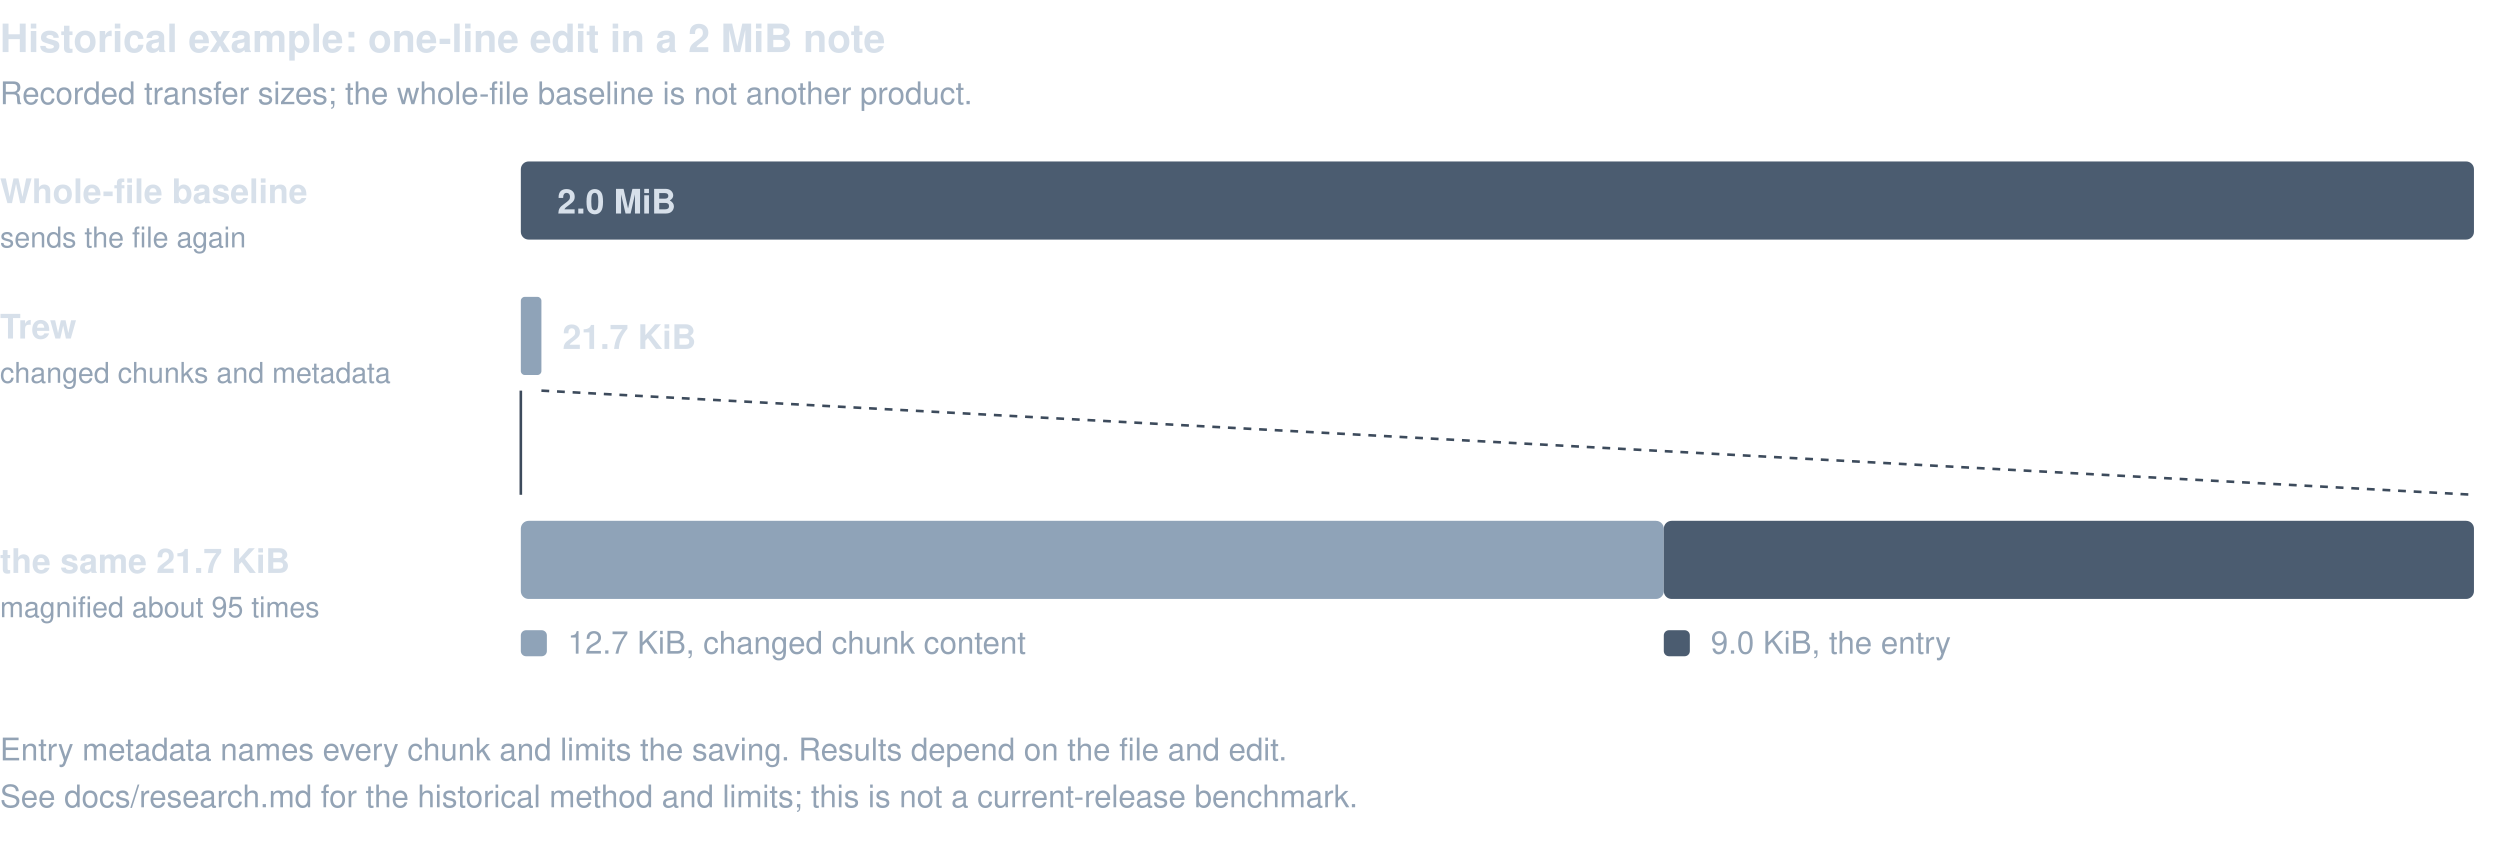
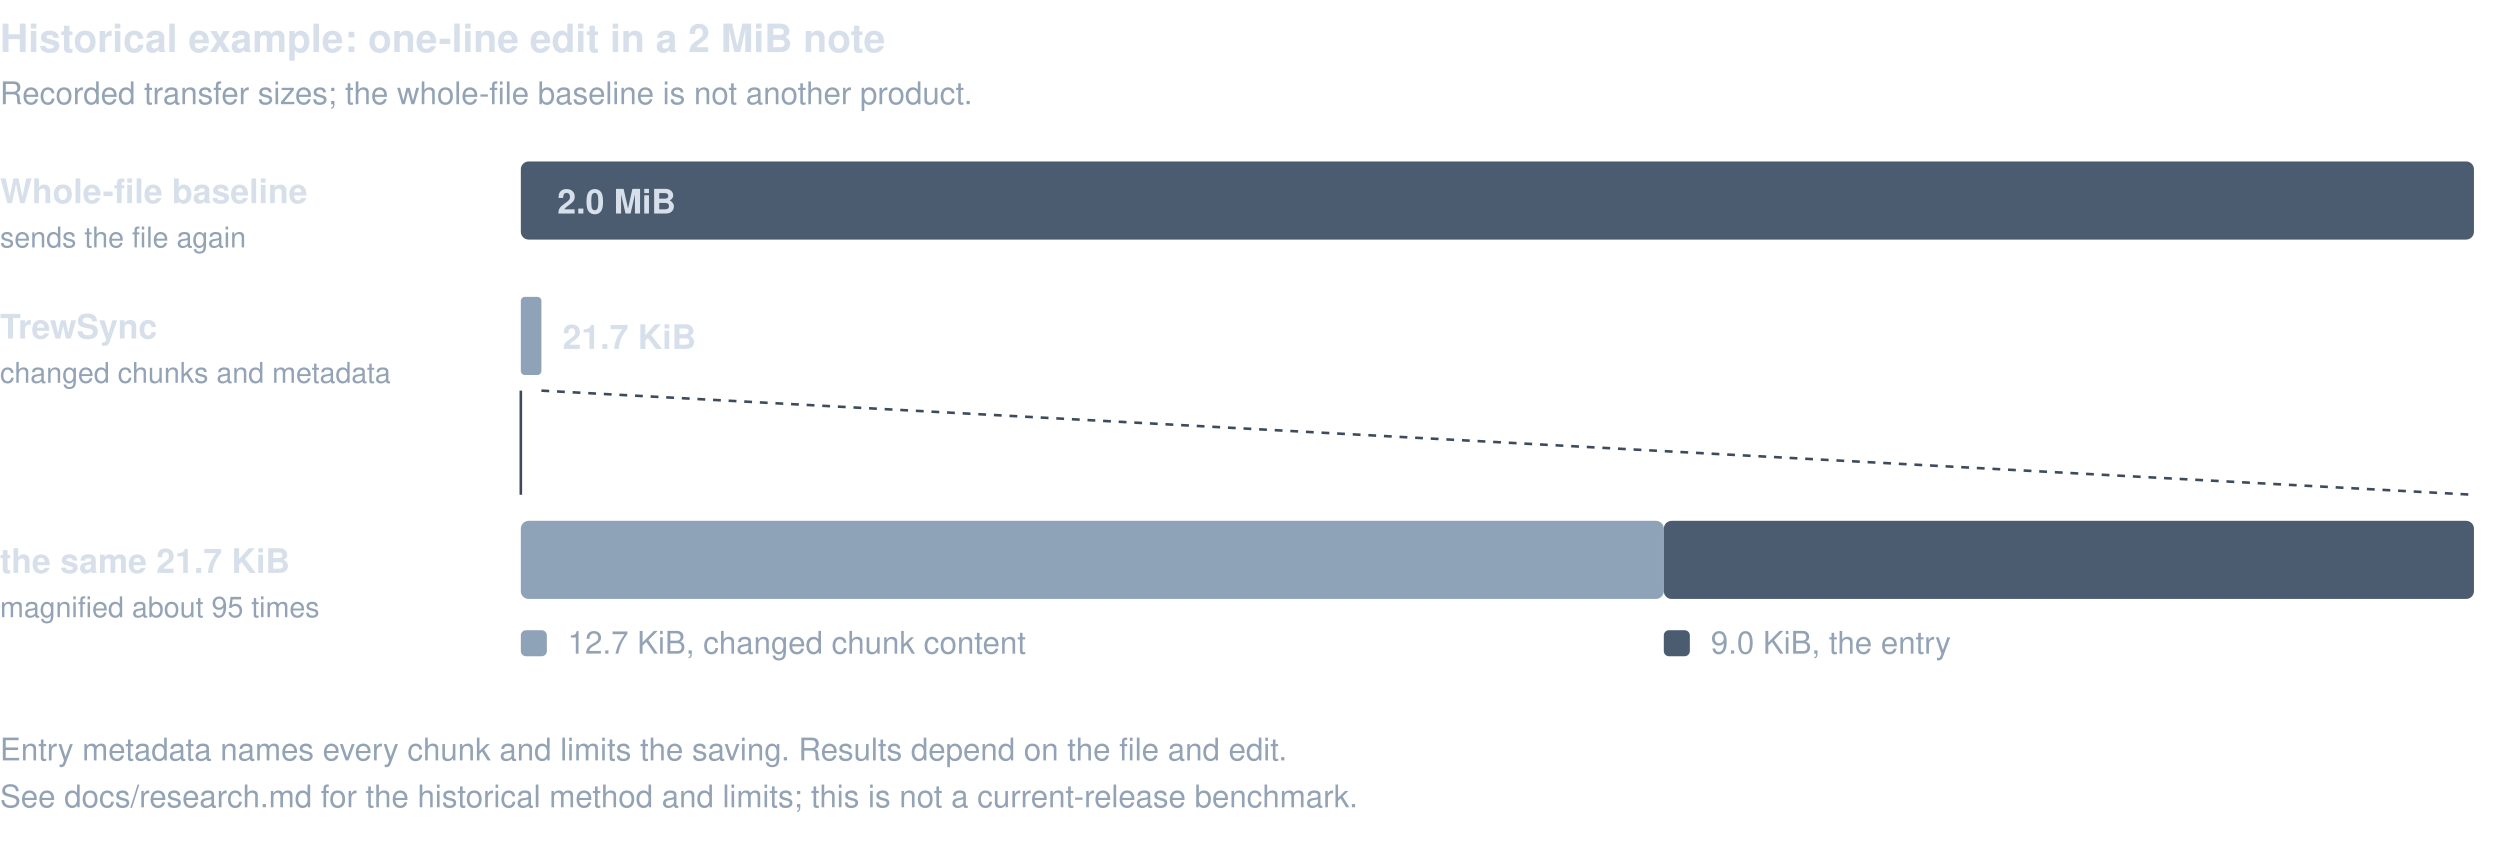
<svg xmlns="http://www.w3.org/2000/svg" viewBox="0 0 960 330" width="960" height="330" role="img">
  <defs>
    <marker id="a" viewBox="0 0 10 10" refX="9" refY="5" markerWidth="6" markerHeight="6" orient="auto-start-reverse">
      <path d="M0,0 L10,5 L0,10 z" fill="#3D4B5C" />
    </marker>
  </defs>
  <text x="0" y="20" font-family="ui-sans-serif,-apple-system,BlinkMacSystemFont,'Segoe UI',Helvetica,Arial,sans-serif" font-size="15" font-weight="600" fill="#D7E0EA" text-anchor="start">Historical example: one-line edit in a 2 MiB note</text>
  <text x="0" y="40" font-family="ui-sans-serif,-apple-system,BlinkMacSystemFont,'Segoe UI',Helvetica,Arial,sans-serif" font-size="12" font-weight="400" fill="#93A3B5" text-anchor="start">Recorded transfer sizes; the whole-file baseline is not another product.</text>
  <text x="0" y="78" font-family="ui-sans-serif,-apple-system,BlinkMacSystemFont,'Segoe UI',Helvetica,Arial,sans-serif" font-size="13" font-weight="600" fill="#D7E0EA" text-anchor="start">Whole-file baseline</text>
  <text x="0" y="95" font-family="ui-sans-serif,-apple-system,BlinkMacSystemFont,'Segoe UI',Helvetica,Arial,sans-serif" font-size="11" font-weight="400" fill="#93A3B5" text-anchor="start">sends the file again</text>
  <rect x="200" y="62" width="750" height="30" rx="3" fill="#4B5C70" />
  <text x="214" y="82" font-family="ui-sans-serif,-apple-system,BlinkMacSystemFont,'Segoe UI',Helvetica,Arial,sans-serif" font-size="13" font-weight="600" fill="#D7E0EA" text-anchor="start">2.0 MiB</text>
-   <text x="0" y="130" font-family="ui-sans-serif,-apple-system,BlinkMacSystemFont,'Segoe UI',Helvetica,Arial,sans-serif" font-size="13" font-weight="600" fill="#D7E0EA" text-anchor="start">Trew</text>
+   <text x="0" y="130" font-family="ui-sans-serif,-apple-system,BlinkMacSystemFont,'Segoe UI',Helvetica,Arial,sans-serif" font-size="13" font-weight="600" fill="#D7E0EA" text-anchor="start">TrewSync</text>
  <text x="0" y="147" font-family="ui-sans-serif,-apple-system,BlinkMacSystemFont,'Segoe UI',Helvetica,Arial,sans-serif" font-size="11" font-weight="400" fill="#93A3B5" text-anchor="start">changed chunks and metadata</text>
  <rect x="200" y="114" width="7.9" height="30" rx="1.5" fill="#8FA3B8" />
  <text x="216" y="134" font-family="ui-sans-serif,-apple-system,BlinkMacSystemFont,'Segoe UI',Helvetica,Arial,sans-serif" font-size="13" font-weight="600" fill="#D7E0EA" text-anchor="start">21.7 KiB</text>
  <path d="M200,150 L200,190" stroke="#3D4B5C" stroke-width="1" />
  <path d="M207.9,150 L950,190" stroke="#3D4B5C" stroke-width="1" stroke-dasharray="3 3" />
  <text x="0" y="220" font-family="ui-sans-serif,-apple-system,BlinkMacSystemFont,'Segoe UI',Helvetica,Arial,sans-serif" font-size="13" font-weight="600" fill="#D7E0EA" text-anchor="start">the same 21.7 KiB</text>
  <text x="0" y="237" font-family="ui-sans-serif,-apple-system,BlinkMacSystemFont,'Segoe UI',Helvetica,Arial,sans-serif" font-size="11" font-weight="400" fill="#93A3B5" text-anchor="start">magnified about 95 times</text>
  <rect x="200" y="200" width="438.9" height="30" rx="3" fill="#8FA3B8" />
  <rect x="638.9" y="200" width="311.1" height="30" rx="3" fill="#4B5C70" />
  <rect x="200" y="242" width="10" height="10" rx="2" fill="#8FA3B8" />
  <text x="218" y="251" font-family="ui-sans-serif,-apple-system,BlinkMacSystemFont,'Segoe UI',Helvetica,Arial,sans-serif" font-size="12" font-weight="400" fill="#93A3B5" text-anchor="start">12.7 KiB, changed chunk content</text>
  <rect x="638.9" y="242" width="10" height="10" rx="2" fill="#4B5C70" />
  <text x="656.94" y="251" font-family="ui-sans-serif,-apple-system,BlinkMacSystemFont,'Segoe UI',Helvetica,Arial,sans-serif" font-size="12" font-weight="400" fill="#93A3B5" text-anchor="start">9.0 KiB, the entry</text>
  <text x="0" y="292" font-family="ui-sans-serif,-apple-system,BlinkMacSystemFont,'Segoe UI',Helvetica,Arial,sans-serif" font-size="12" font-weight="400" fill="#93A3B5" text-anchor="start">Entry metadata names every chunk and limits the saving. Results depend on the file and edit.</text>
  <text x="0" y="310" font-family="ui-sans-serif,-apple-system,BlinkMacSystemFont,'Segoe UI',Helvetica,Arial,sans-serif" font-size="12" font-weight="400" fill="#93A3B5" text-anchor="start">See docs/research.md for the historical method and limits; this is not a current-release benchmark.</text>
</svg>
